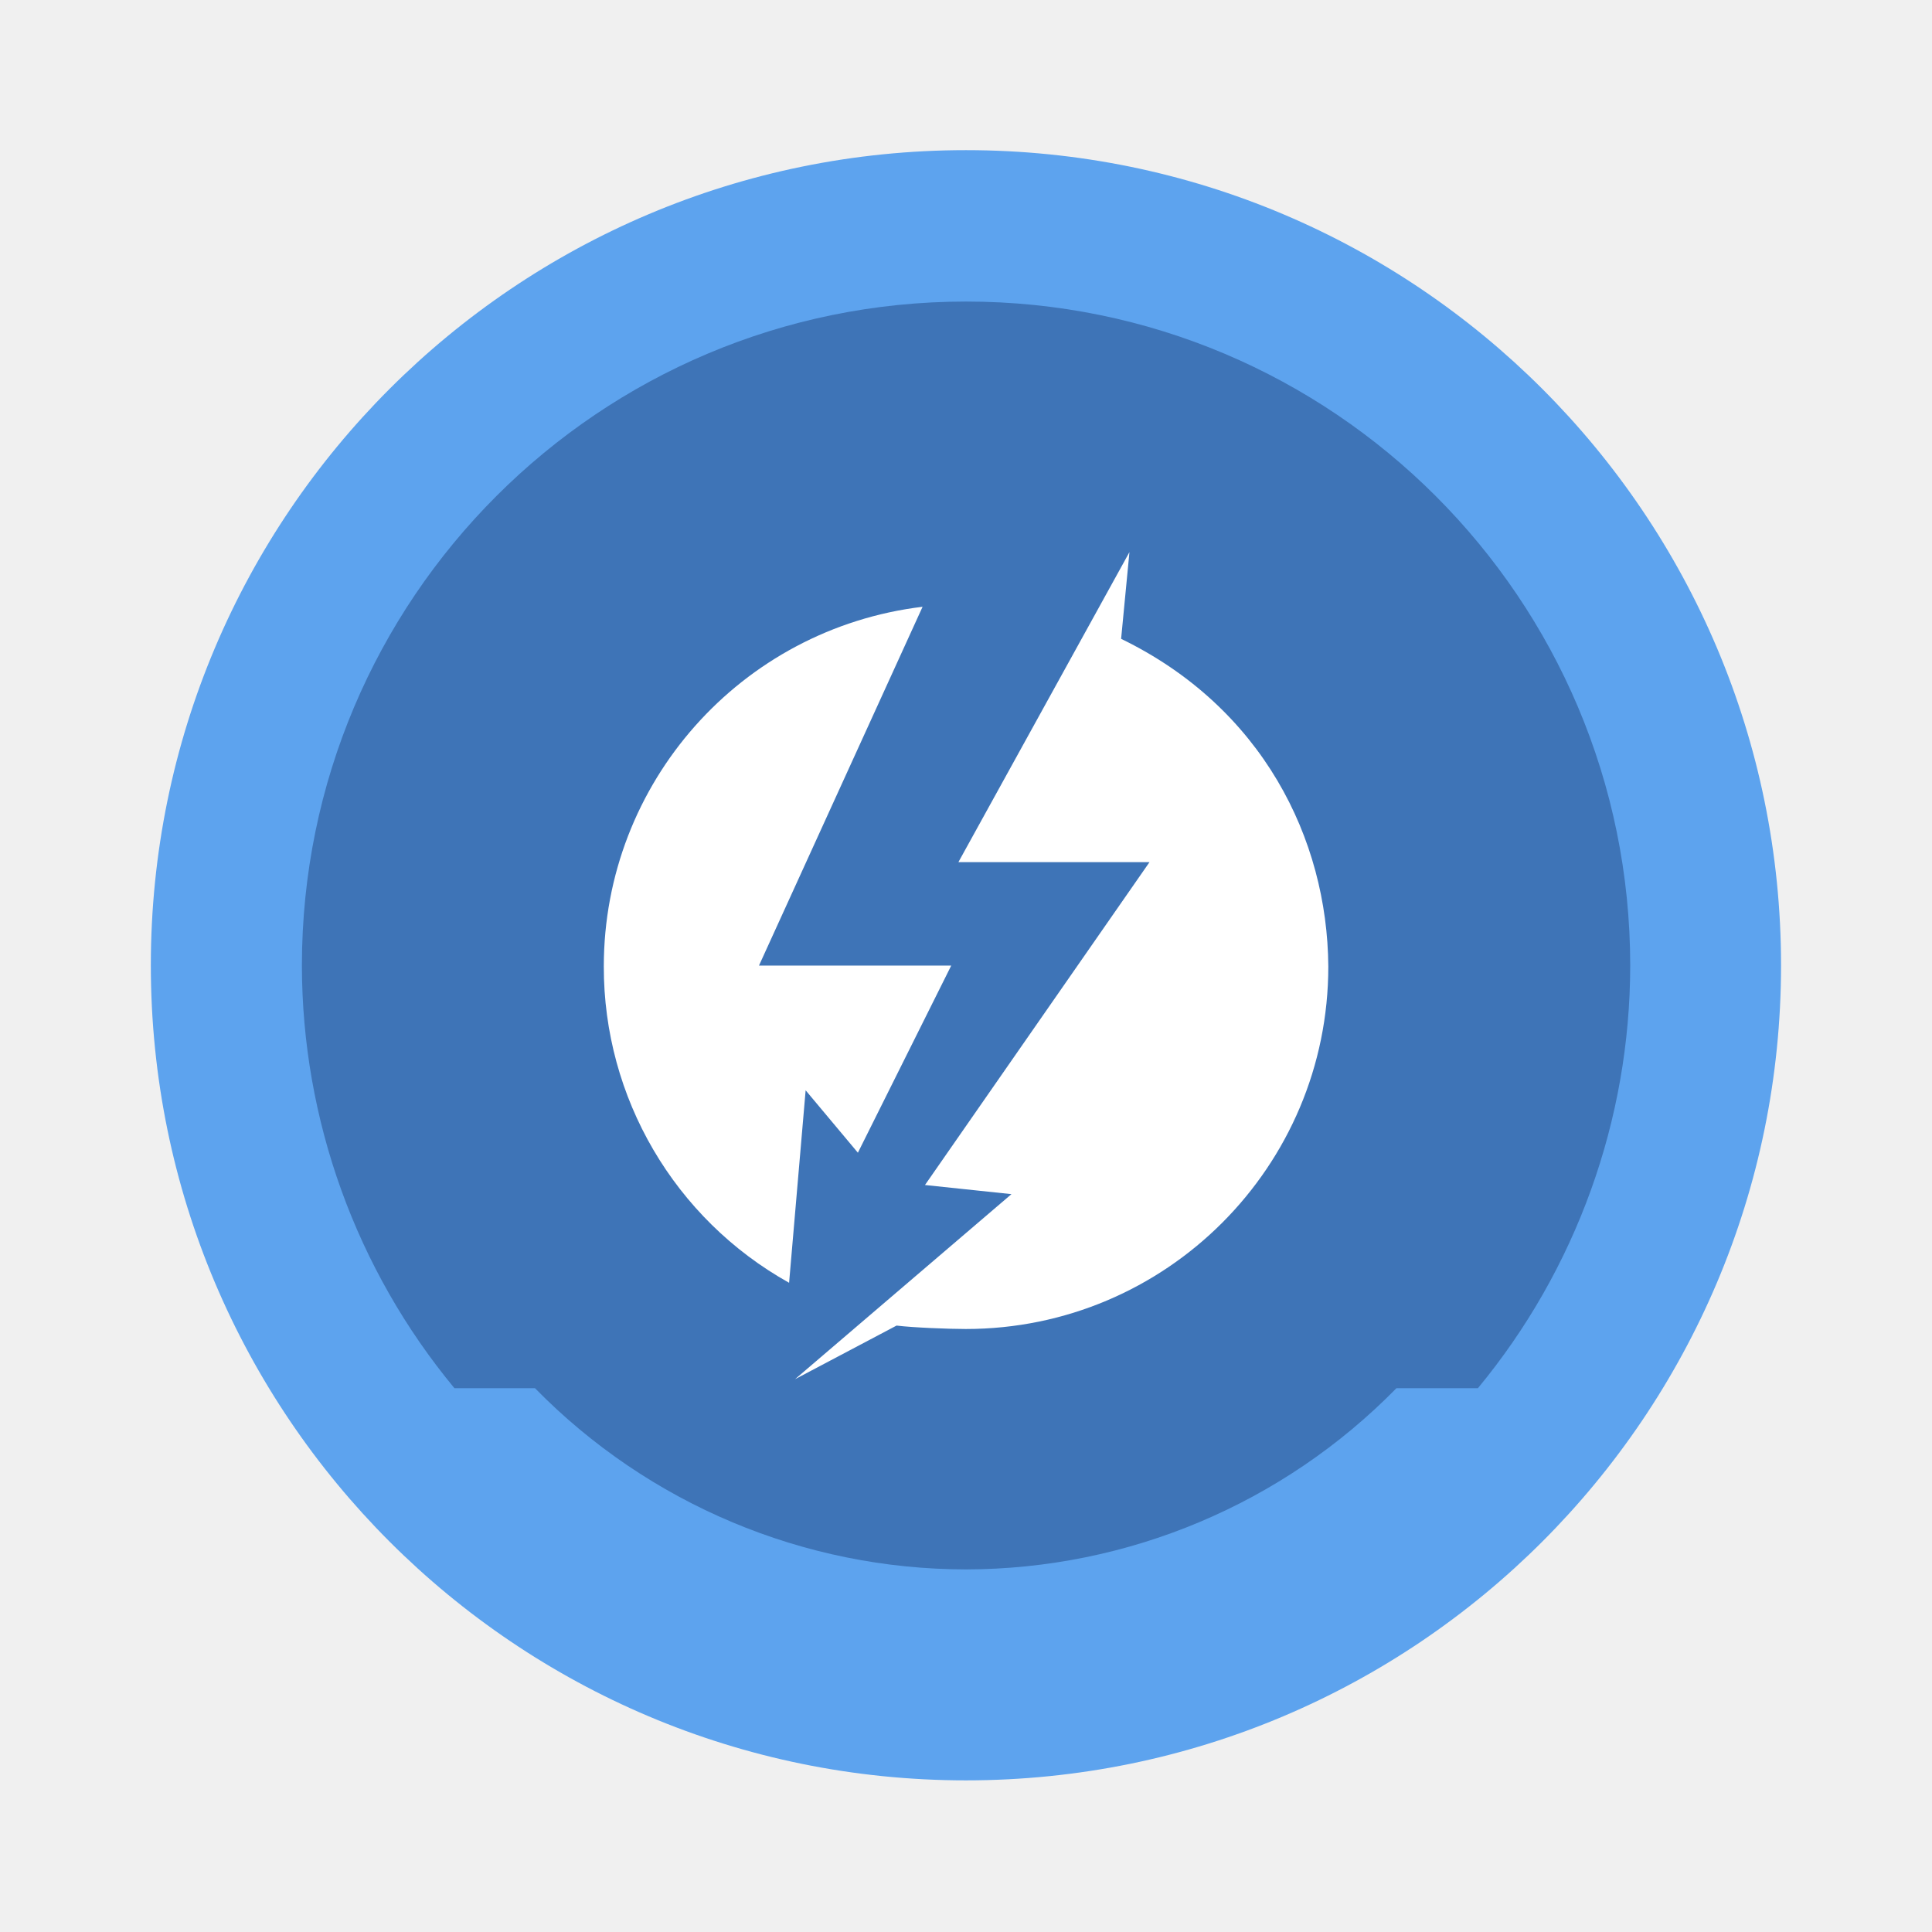
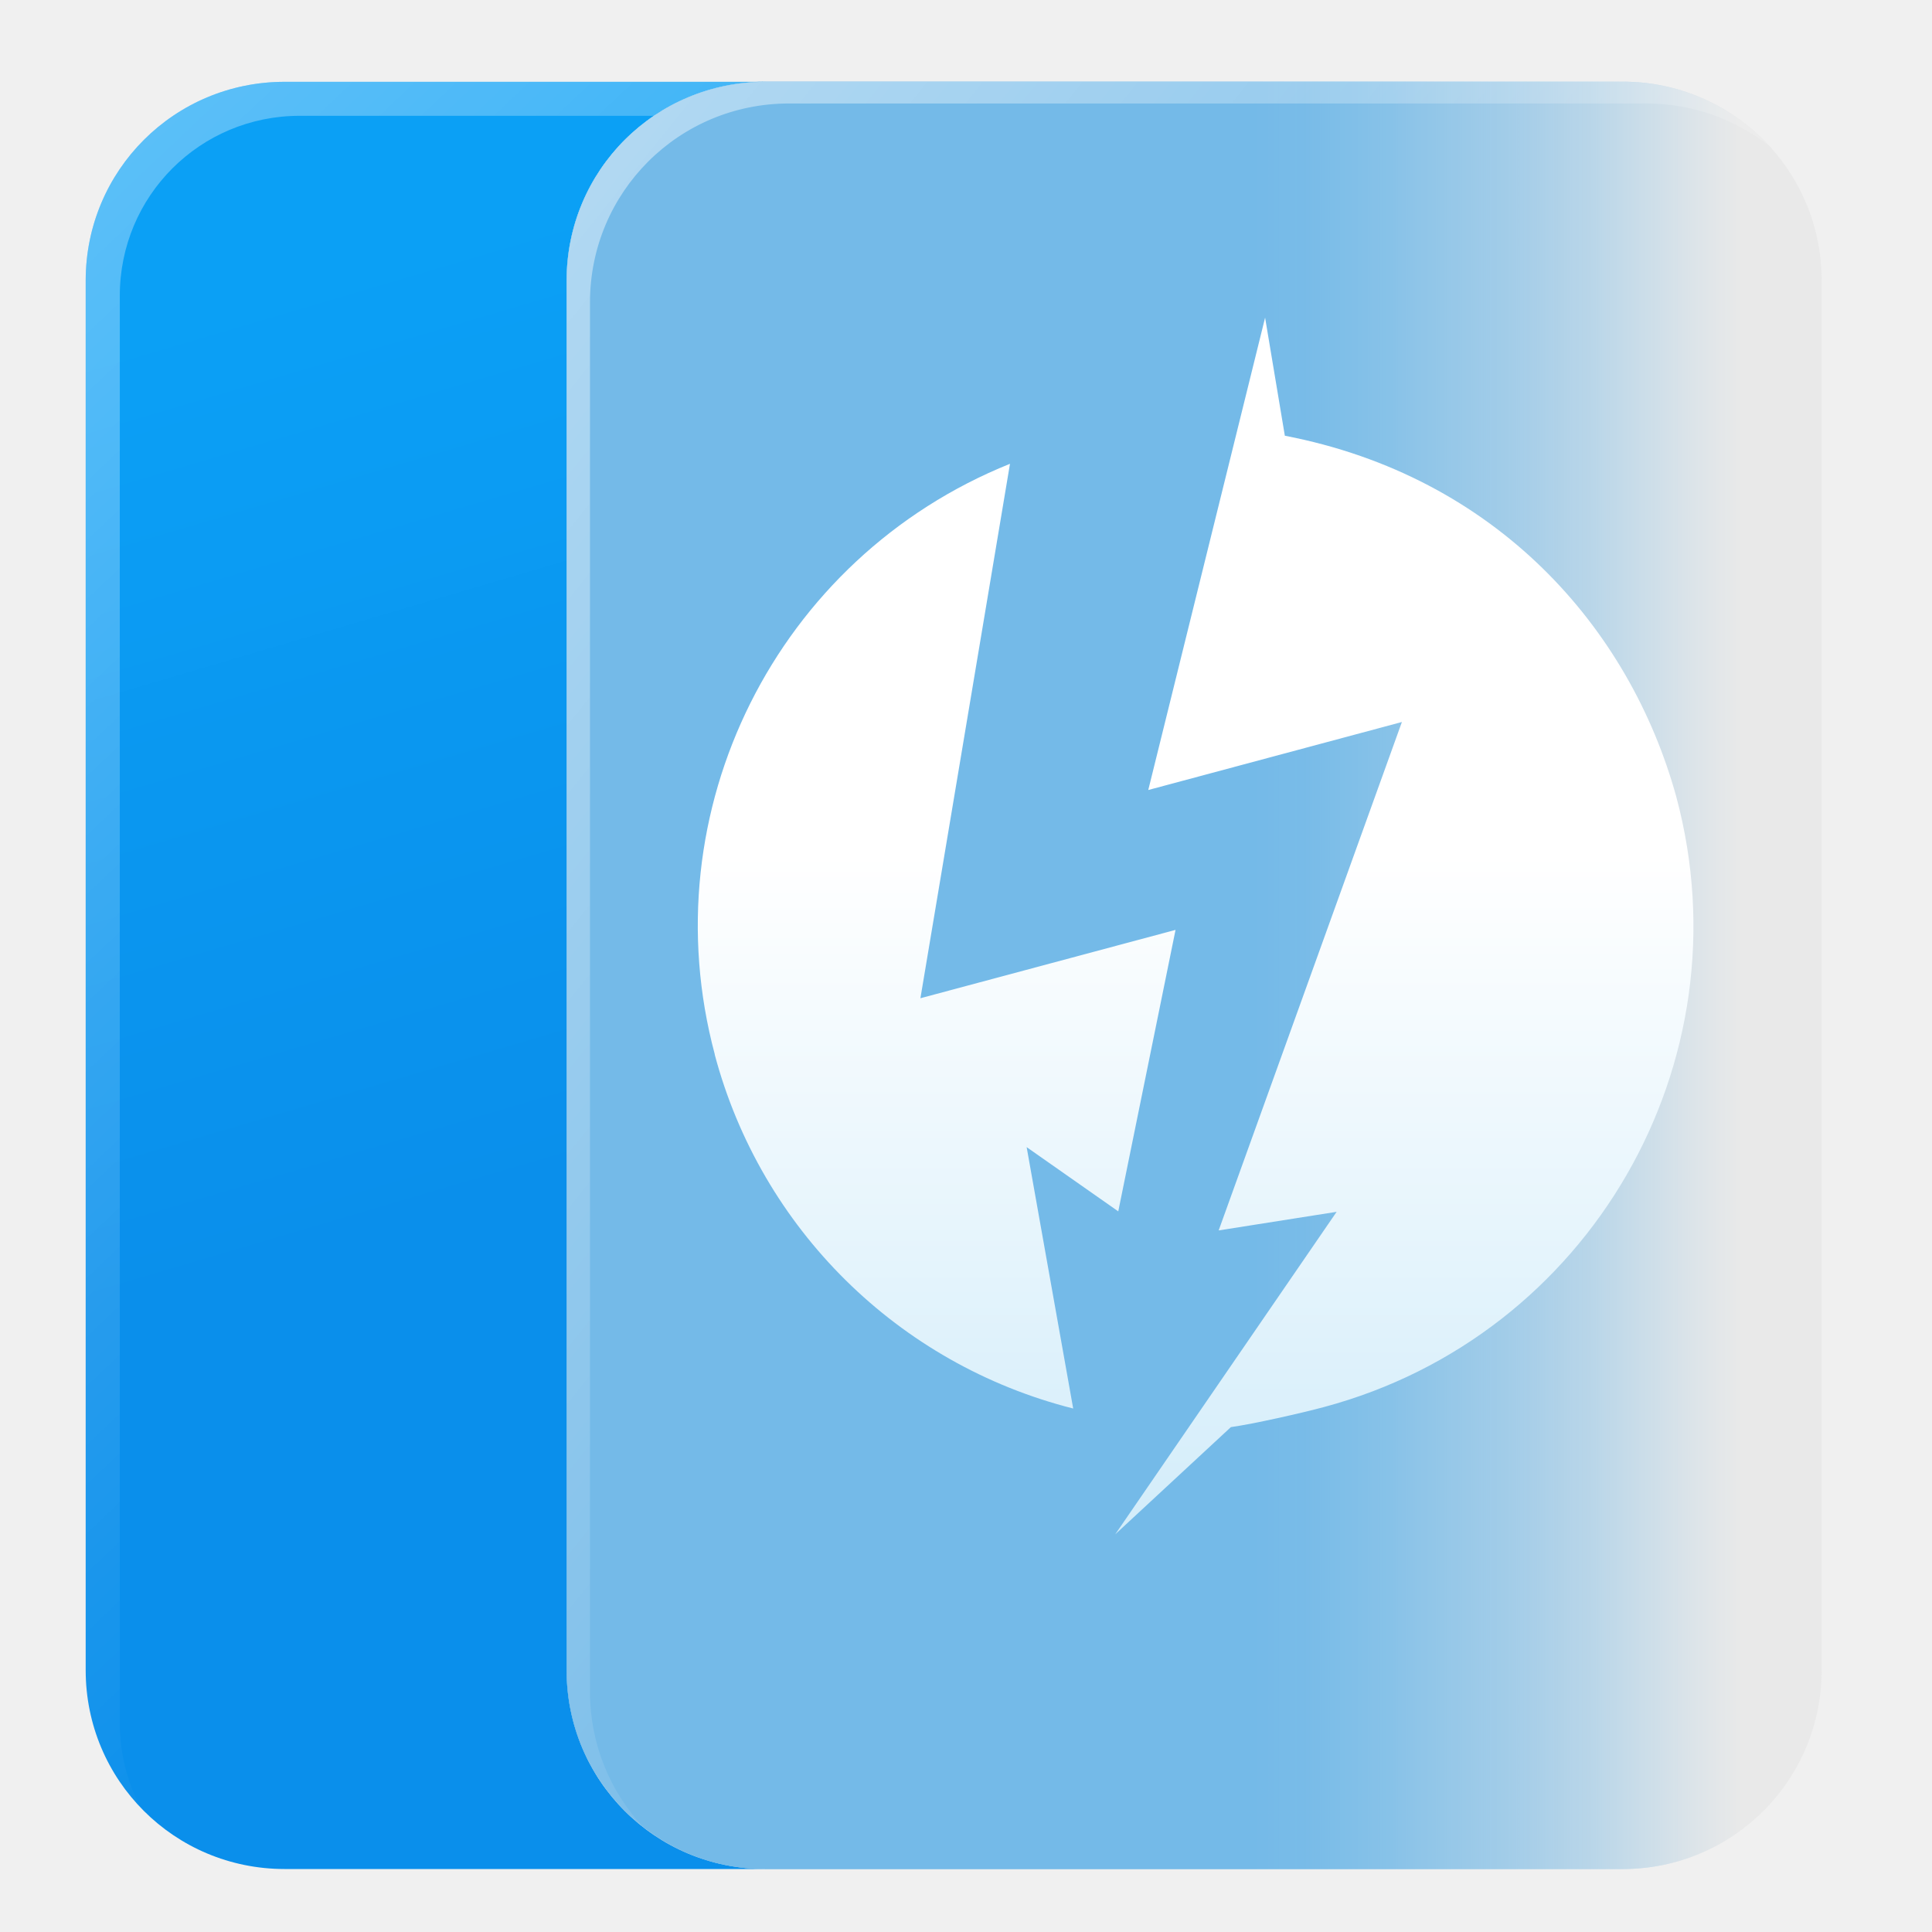
- <svg xmlns="http://www.w3.org/2000/svg" width="64" height="64" version="1.1" viewBox="0 0 16.933 16.933">
-   <g transform="translate(0 -280.07)">
-     <circle cx="8.466" cy="288.53" r="7.144" fill="#5da3ee" style="paint-order:stroke markers fill" />
-     <path d="M2.646 288.533a5.82 5.82 0 0 0 1.337 3.704h.706a5.292 5.292 0 0 0 3.778 1.588 5.292 5.292 0 0 0 3.772-1.588h.714a5.82 5.82 0 0 0 1.335-3.704 5.82 5.82 0 0 0-5.821-5.82 5.82 5.82 0 0 0-5.821 5.82z" fill="#3e74b7" paint-order="stroke markers fill" />
-     <path d="M8.4 287.626h1.675l-1.968 2.83.758.08-1.897 1.622.89-.47c.145.018.459.03.607.03a3.177 3.177 0 0 0 3.177-3.178c-.008-1.12-.58-2.271-1.816-2.871l.073-.76zm-3.108.914a3.17 3.17 0 0 0 1.624 2.773l.145-1.687.458.547.818-1.64H6.652l1.434-3.145a3.175 3.175 0 0 0-2.794 3.152" fill="#fff" />
+ <svg xmlns="http://www.w3.org/2000/svg" xmlns:xlink="http://www.w3.org/1999/xlink" width="64" height="64" viewBox="0 0 16.933 16.933" version="1.1" id="svg951">
+   <defs id="defs945">
+     <linearGradient id="linearGradient864">
+       <stop style="stop-color:#0a8feb;stop-opacity:1;" offset="0" id="stop860" />
+       <stop style="stop-color:#0a9ff5;stop-opacity:0.997" offset="1" id="stop862" />
+     </linearGradient>
+     <linearGradient id="linearGradient1101">
+       <stop style="stop-color:#15a7ff;stop-opacity:0.694" offset="0" id="stop1097" />
+       <stop style="stop-color:#0256f0;stop-opacity:0.741" offset="1" id="stop1099" />
+     </linearGradient>
+     <linearGradient id="linearGradient1091">
+       <stop style="stop-color:#ffffff;stop-opacity:1;" offset="0" id="stop1087" />
+       <stop style="stop-color:#ffffff;stop-opacity:0;" offset="1" id="stop1089" />
+     </linearGradient>
+     <linearGradient id="linearGradient953">
+       <stop style="stop-color:#0a93ed;stop-opacity:1" offset="0" id="stop949" />
+       <stop style="stop-color:#0a93ed;stop-opacity:0.961;" offset="0.111" id="stop914" />
+       <stop style="stop-color:#0a93ed;stop-opacity:0.831;" offset="0.282" id="stop912" />
+       <stop style="stop-color:#0a93ed;stop-opacity:0.71;" offset="0.401" id="stop908" />
+       <stop style="stop-color:#0a93ed;stop-opacity:0.58;" offset="0.548" id="stop904" />
+       <stop style="stop-color:#0a93ed;stop-opacity:0.392;" offset="0.706" id="stop900" />
+       <stop style="stop-color:#0a93ed;stop-opacity:0.129;" offset="0.888" id="stop896" />
+       <stop style="stop-color:#0a94ee;stop-opacity:0" offset="1" id="stop951" />
+     </linearGradient>
+     <linearGradient id="linearGradient915">
+       <stop style="stop-color:#ffffff;stop-opacity:1;" offset="0" id="stop911" />
+       <stop style="stop-color:#ffffff;stop-opacity:0;" offset="1" id="stop913" />
+     </linearGradient>
+     <linearGradient xlink:href="#linearGradient915" id="linearGradient917" x1="53.808" y1="-5.825" x2="92.591" y2="35.16" gradientUnits="userSpaceOnUse" gradientTransform="matrix(0.2828966,0,0,0.2828966,-17.5869,-0.3558814)" />
+     <clipPath clipPathUnits="userSpaceOnUse" id="clipPath1041">
+       <rect style="fill:#0254ff;fill-opacity:0.65;stroke-width:1.323;stroke-linecap:round;stroke-linejoin:round" id="rect1043" width="10.289" height="14.651" x="21.092" y="1.003" rx="1.631" ry="1.631" />
+     </clipPath>
+     <linearGradient xlink:href="#linearGradient1091" id="linearGradient1093" x1="57.266" y1="-10.177" x2="110.627" y2="32.549" gradientUnits="userSpaceOnUse" gradientTransform="matrix(0.2828966,0,0,0.2828966,-17.5869,-0.3558814)" />
+     <clipPath clipPathUnits="userSpaceOnUse" id="clipPath916">
+       <path id="path918" style="fill:url(#linearGradient920);fill-opacity:1;stroke-width:1.414;stroke-linecap:round;stroke-linejoin:round" d="m 6.709,0.716 h 7.514 c 0.966,0 1.743,0.778 1.743,1.743 V 14.638 c 0,0.966 -0.778,1.743 -1.743,1.743 H 6.709 c -0.966,0 -1.743,-0.778 -1.743,-1.743 V 2.46 c 0,-0.966 0.778,-1.743 1.743,-1.743 z" />
+     </clipPath>
+     <linearGradient xlink:href="#linearGradient1101" id="linearGradient920" gradientUnits="userSpaceOnUse" gradientTransform="matrix(1.069216,0,0,1.069216,-17.5869,-0.3558814)" x1="23.628" y1="2.464" x2="30.921" y2="15.095" />
+     <linearGradient xlink:href="#linearGradient864" id="linearGradient866" x1="5.15" y1="10.309" x2="2.88" y2="2.622" gradientUnits="userSpaceOnUse" />
+     <linearGradient xlink:href="#linearGradient953" id="linearGradient874" gradientUnits="userSpaceOnUse" gradientTransform="matrix(1.069216,0,0,1.069216,-28.58753,-0.3558814)" x1="37.019" y1="8.328" x2="41.015" y2="8.328" />
+     <linearGradient xlink:href="#linearGradient950" id="linearGradient952" x1="30.58" y1="5.813" x2="30.58" y2="11.695" gradientUnits="userSpaceOnUse" gradientTransform="matrix(1.374027,0,0,1.374027,-31.50168,-0.503285)" />
+     <linearGradient id="linearGradient950">
+       <stop style="stop-color:#ffffff;stop-opacity:1;" offset="0" id="stop946" />
+       <stop style="stop-color:#c3e6f8;stop-opacity:1" offset="1" id="stop948" />
+     </linearGradient>
+   </defs>
+   <g id="layer1">
+     <rect style="fill:url(#linearGradient874);fill-opacity:1;stroke-width:1.414;stroke-linecap:round;stroke-linejoin:round" id="rect947" width="11.001" height="15.665" x="4.965" y="0.716" rx="1.743" ry="1.743" />
+     <path id="rect904" style="fill:url(#linearGradient866);fill-opacity:1;stroke-width:1.414;stroke-linecap:round;stroke-linejoin:round" d="m 2.495,0.717 c -0.966,0 -1.744,0.777 -1.744,1.743 V 14.638 c 0,0.966 0.778,1.743 1.744,1.743 h 4.214 c -0.966,0 -1.743,-0.777 -1.743,-1.743 V 2.46 c 0,-0.966 0.777,-1.743 1.743,-1.743 z" />
+     <path id="rect906" style="fill:url(#linearGradient917);fill-opacity:1;stroke-width:1.414;stroke-linecap:round;stroke-linejoin:round;opacity:0.468" d="m 2.495,0.717 c -0.966,0 -1.744,0.777 -1.744,1.743 V 14.638 c 0,0.468 0.184,0.89 0.481,1.202 C 1.116,15.62 1.05,15.369 1.05,15.102 V 2.592 c 0,-0.874 0.703,-1.577 1.577,-1.577 H 5.731 C 6.009,0.826 6.346,0.717 6.709,0.717 Z" />
+     <path id="rect919" style="fill:#e2e2e2;fill-opacity:0.491;stroke-width:1.414;stroke-linecap:round;stroke-linejoin:round" d="m 6.709,0.716 h 7.514 c 0.966,0 1.743,0.778 1.743,1.743 V 14.638 c 0,0.966 -0.778,1.743 -1.743,1.743 H 6.709 c -0.966,0 -1.743,-0.778 -1.743,-1.743 V 2.46 c 0,-0.966 0.778,-1.743 1.743,-1.743 z" />
+     <path id="path1082" style="fill:url(#linearGradient1093);fill-opacity:1;stroke-width:1.414;stroke-linecap:round;stroke-linejoin:round;opacity:0.757" d="m 6.709,0.717 c -0.966,0 -1.743,0.777 -1.743,1.743 V 14.638 c 0,0.559 0.261,1.054 0.668,1.372 C 5.347,15.7 5.171,15.286 5.171,14.828 V 2.65 c 0,-0.966 0.778,-1.743 1.744,-1.743 h 7.513 c 0.406,0 0.779,0.138 1.075,0.37 C 15.185,0.933 14.73,0.717 14.222,0.717 Z" />
+     <path d="m 10.064,6.924 2.223,-0.596 -1.606,4.456 1.034,-0.163 -1.941,2.827 1.014,-0.94 c 0.199,-0.028 0.62,-0.123 0.816,-0.176 A 4.365,4.365 0 0 0 14.692,6.984 C 14.283,5.5 13.115,4.176 11.261,3.819 L 11.088,2.784 Z M 6.264,9.242 A 4.356,4.356 0 0 0 9.406,12.345 L 8.998,10.054 9.801,10.617 10.303,8.15 8.067,8.749 8.852,4.065 a 4.363,4.363 0 0 0 -2.587,5.177" fill="#ffffff" id="path6" style="fill:url(#linearGradient952);fill-opacity:1;stroke-width:1.374" />
  </g>
</svg>
